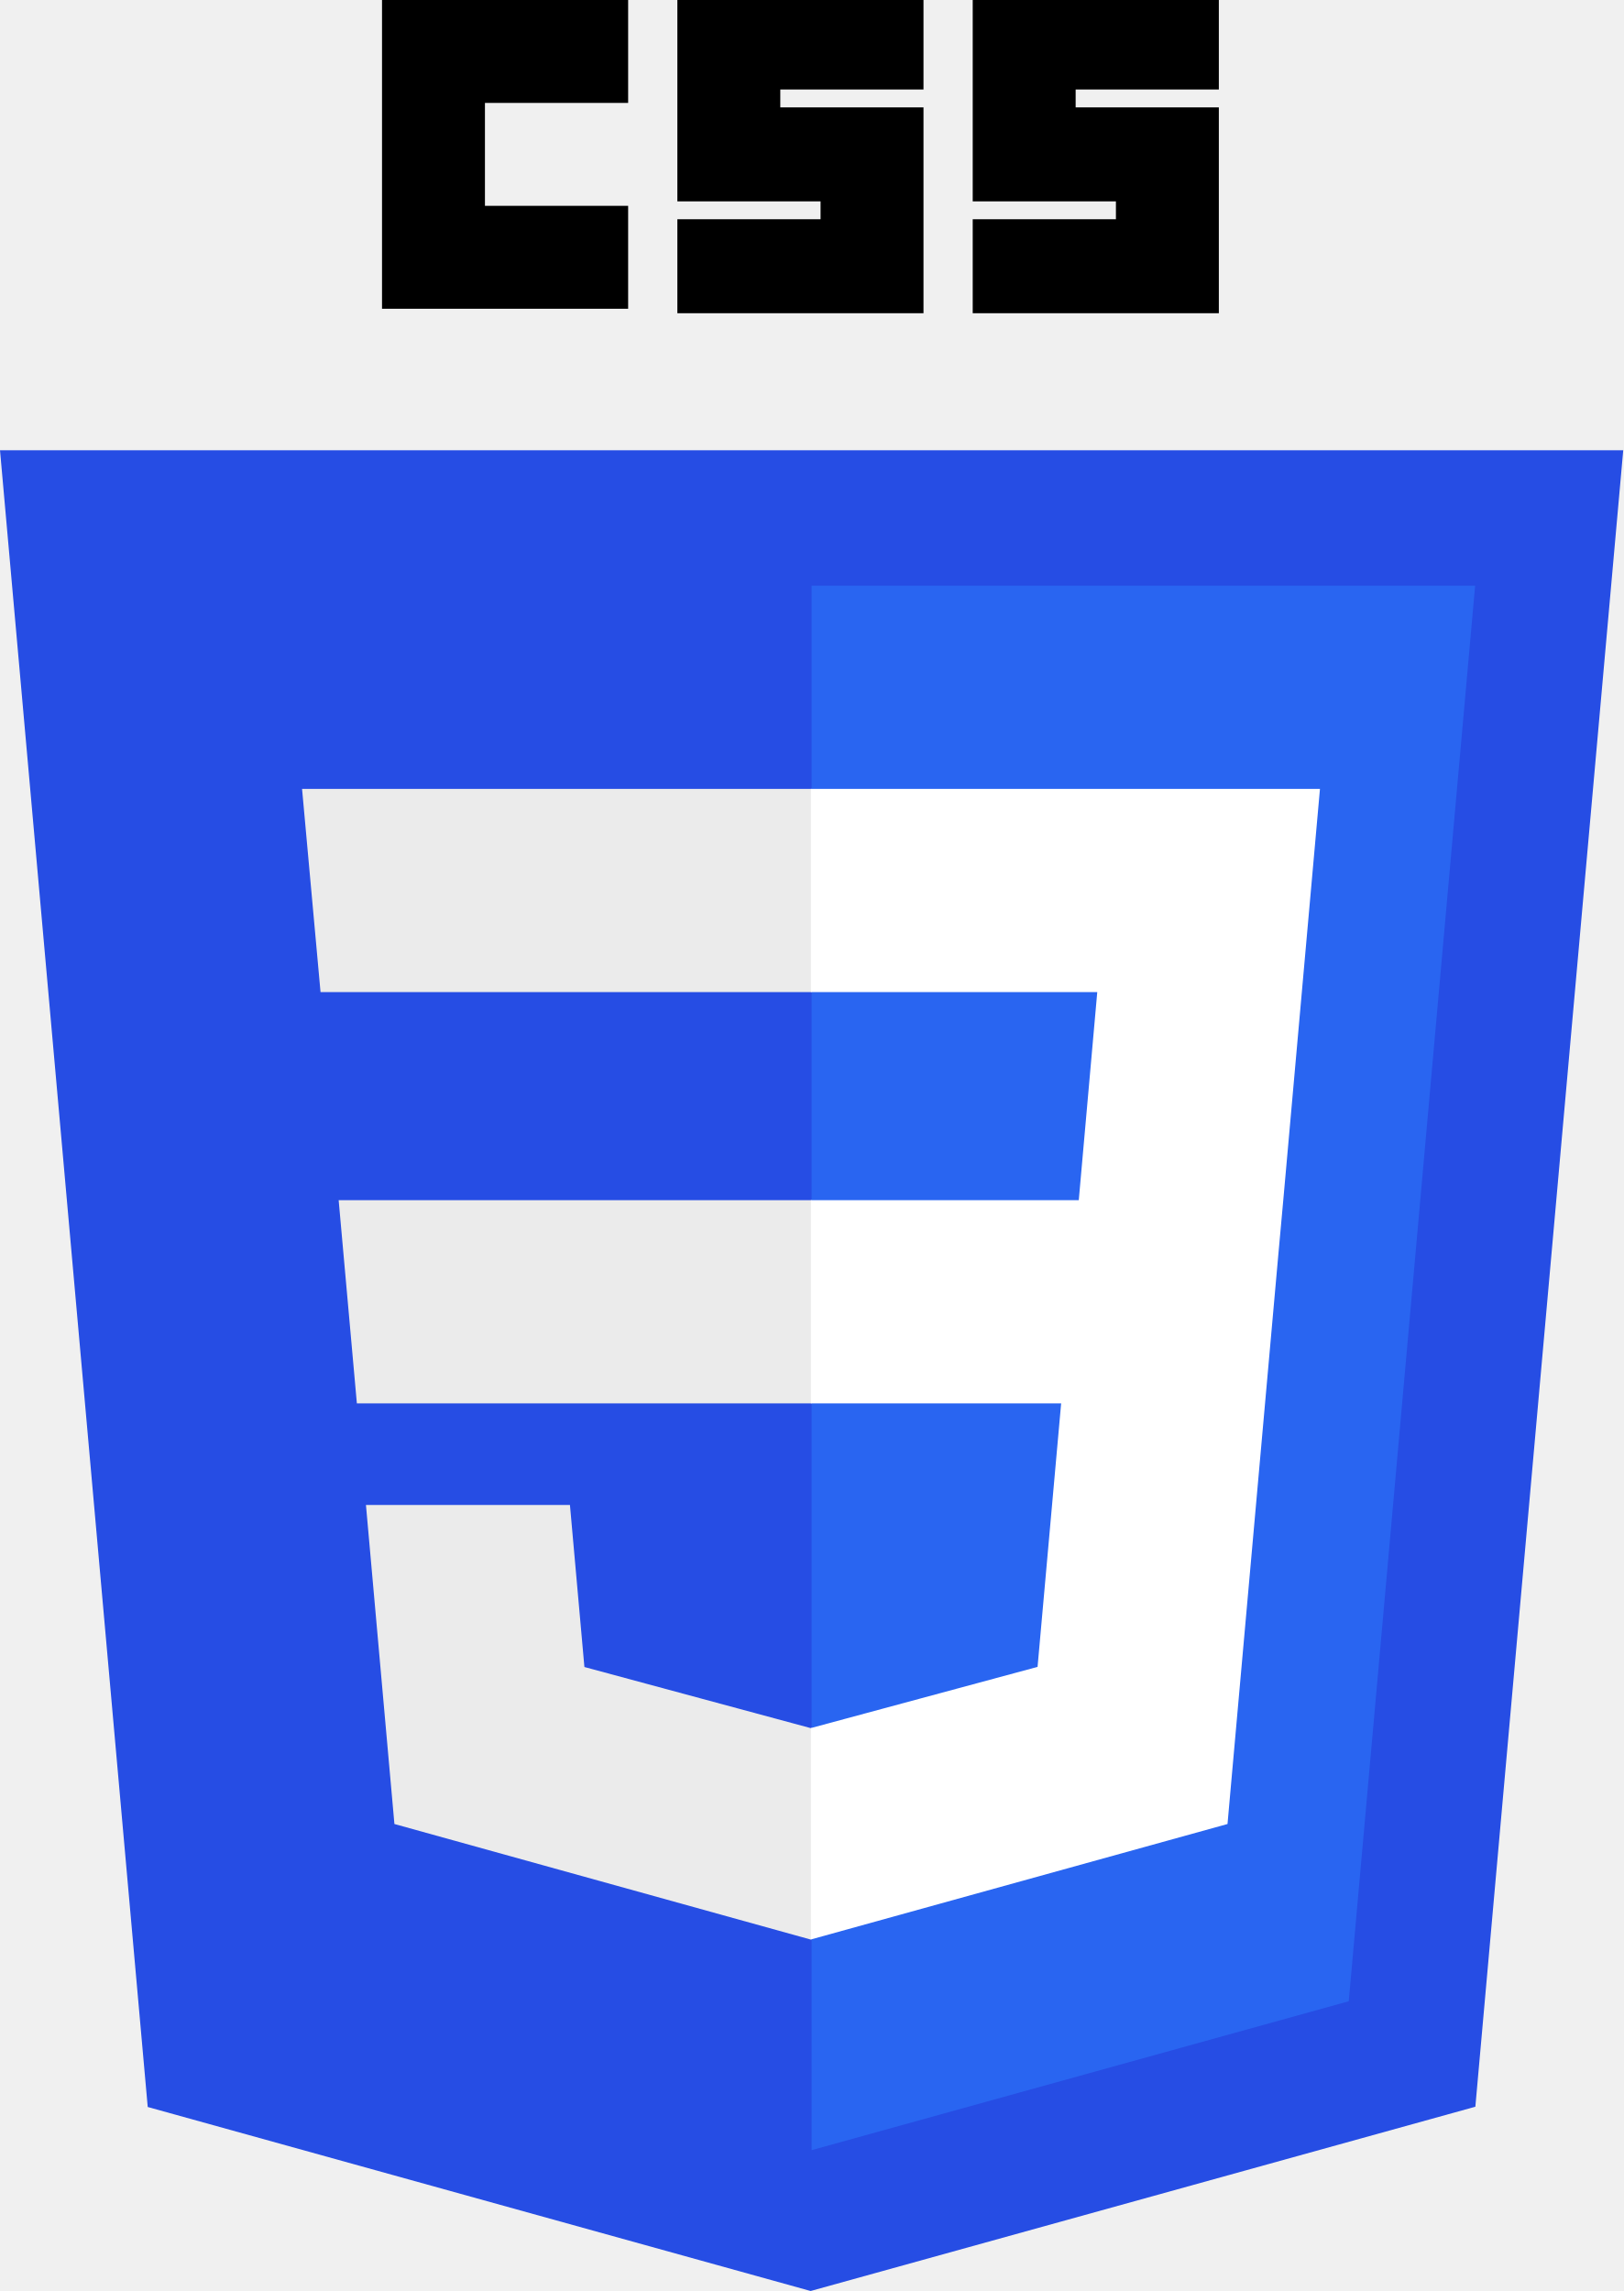
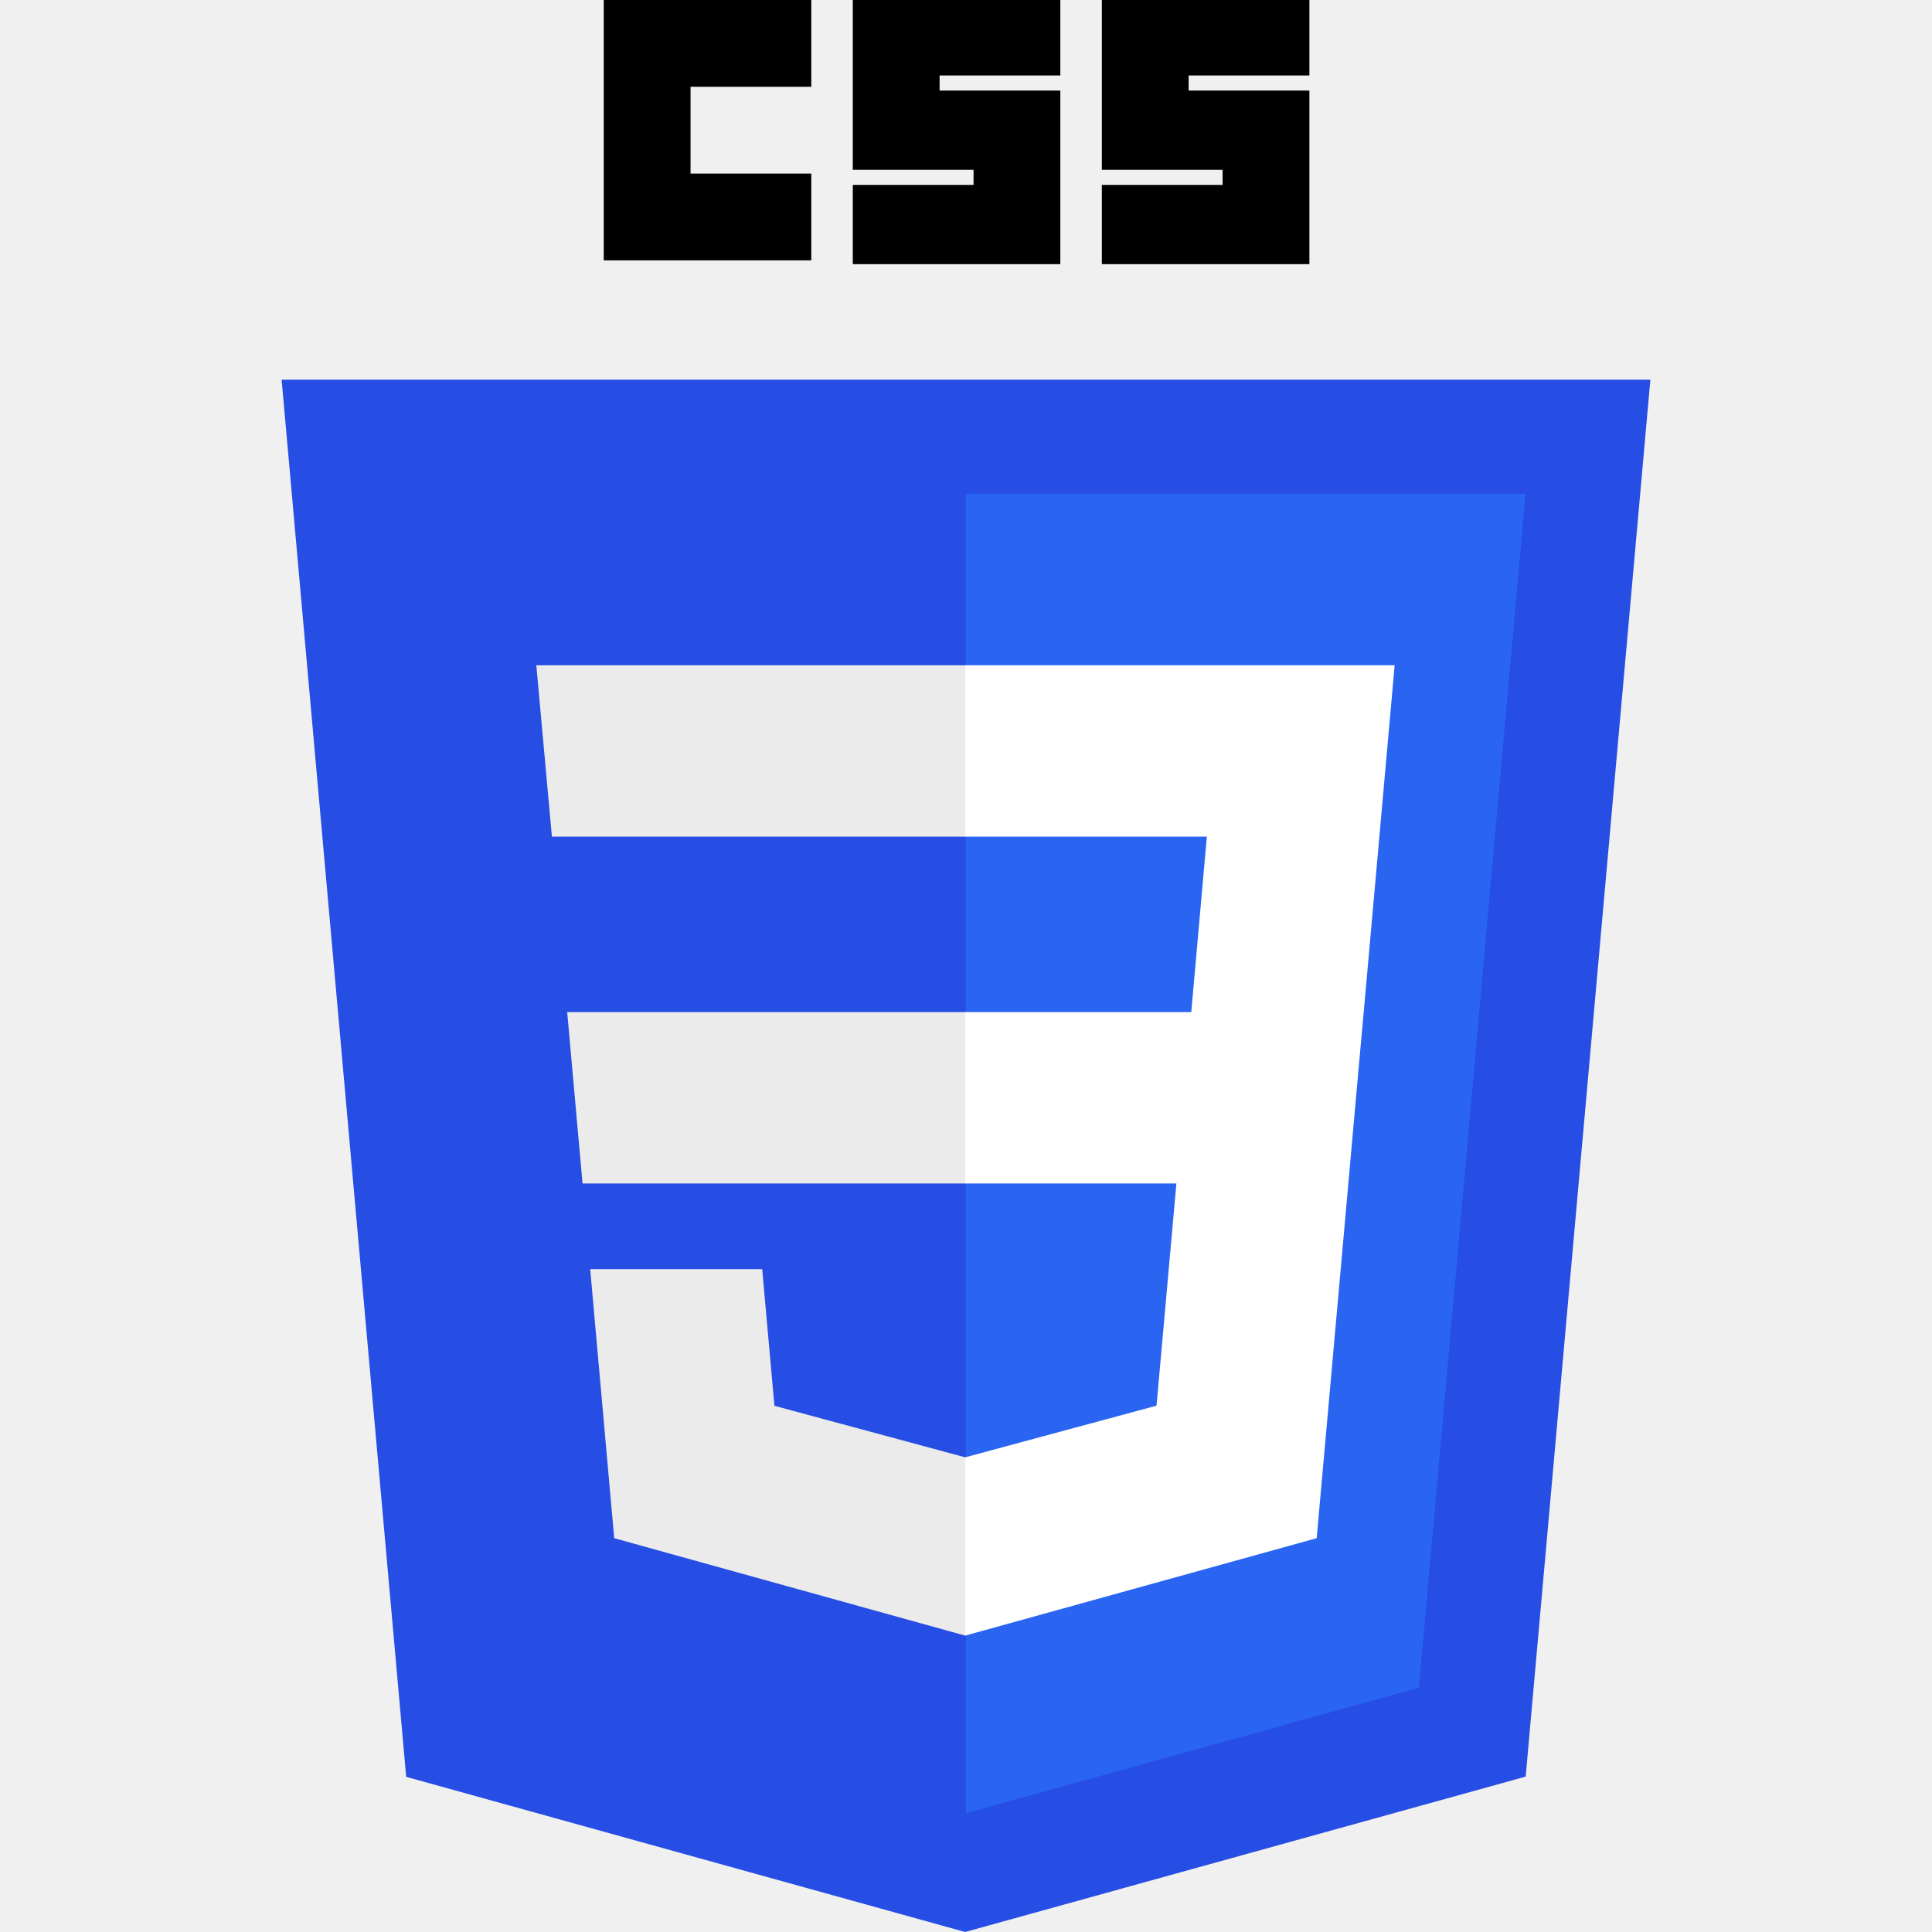
- <svg xmlns="http://www.w3.org/2000/svg" width="102.372mm" height="144.498mm" viewBox="0 0 362.734 512" id="svg3476" version="1.1">
+ <svg xmlns="http://www.w3.org/2000/svg" width="102.372mm" height="102.372mm" viewBox="0 0 362.734 512" id="svg3476" version="1.1">
  <defs id="defs3478" />
  <g id="layer1" transform="translate(-193.633,-276.3622)">
    <g id="g3013" transform="translate(119,276.3622)">
      <polygon id="polygon2989" points="437.367,100.62 404.321,470.819 255.778,512 107.644,470.877 74.633,100.62 " style="fill:#264de4" />
      <polygon id="polygon2991" points="376.03,447.246 404.27,130.894 256,130.894 256,480.523 " style="fill:#2965f1" />
      <polygon id="polygon2993" points="150.31,268.217 154.38,313.627 256,313.627 256,268.217 " style="fill:#ebebeb" />
      <polygon id="polygon2995" points="256,176.305 255.843,176.305 142.132,176.305 146.26,221.716 256,221.716 " style="fill:#ebebeb" />
      <polygon id="polygon2997" points="256,433.399 256,386.153 255.801,386.206 205.227,372.55 201.994,336.333 177.419,336.333 156.409,336.333 162.771,407.634 255.791,433.457 " style="fill:#ebebeb" />
      <path id="path2999" d="m 160,0 55,0 0,23 -32,0 0,23 32,0 0,23 -55,0 z" />
      <path id="path3001" d="m 226,0 55,0 0,20 -32,0 0,4 32,0 0,46 -55,0 0,-21 32,0 0,-4 -32,0 z" />
      <path id="path3003" d="m 292,0 55,0 0,20 -32,0 0,4 32,0 0,46 -55,0 0,-21 32,0 0,-4 -32,0 z" />
      <polygon id="polygon3005" points="311.761,313.627 306.49,372.521 255.843,386.191 255.843,433.435 348.937,407.634 349.62,399.962 360.291,280.411 361.399,268.217 369.597,176.305 255.843,176.305 255.843,221.716 319.831,221.716 315.699,268.217 255.843,268.217 255.843,313.627 " style="fill:#ffffff" />
    </g>
  </g>
</svg>
